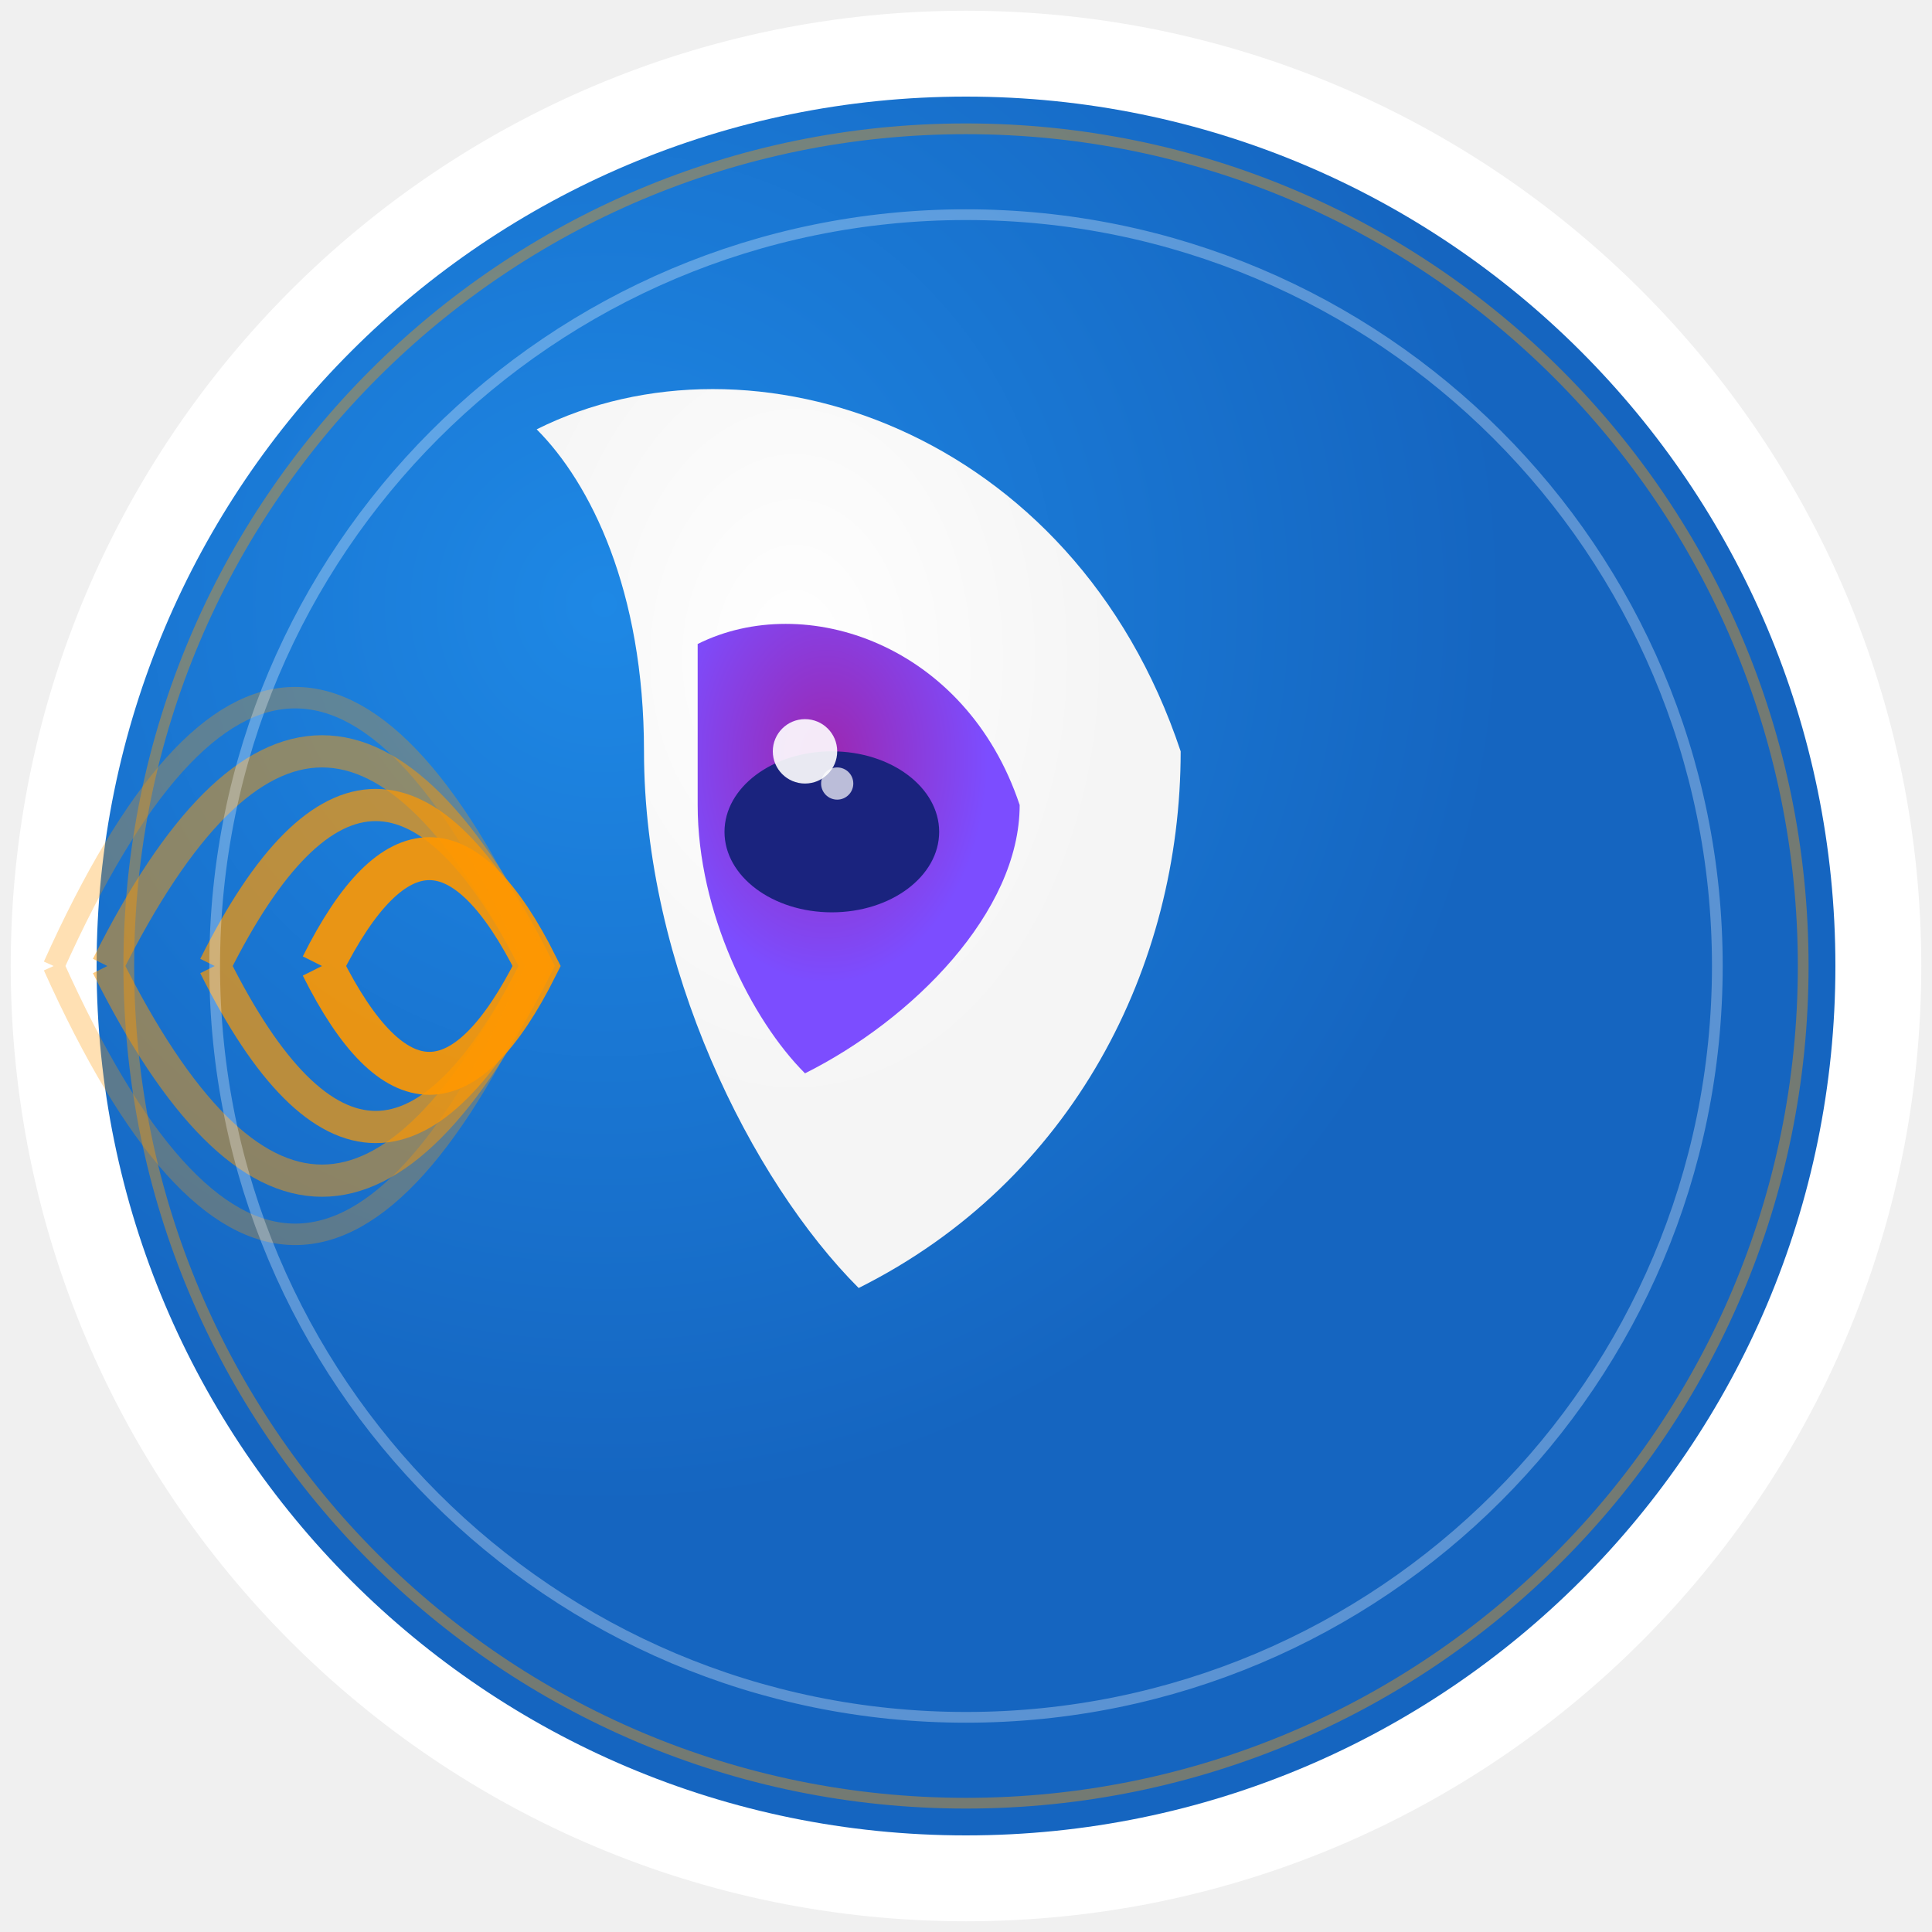
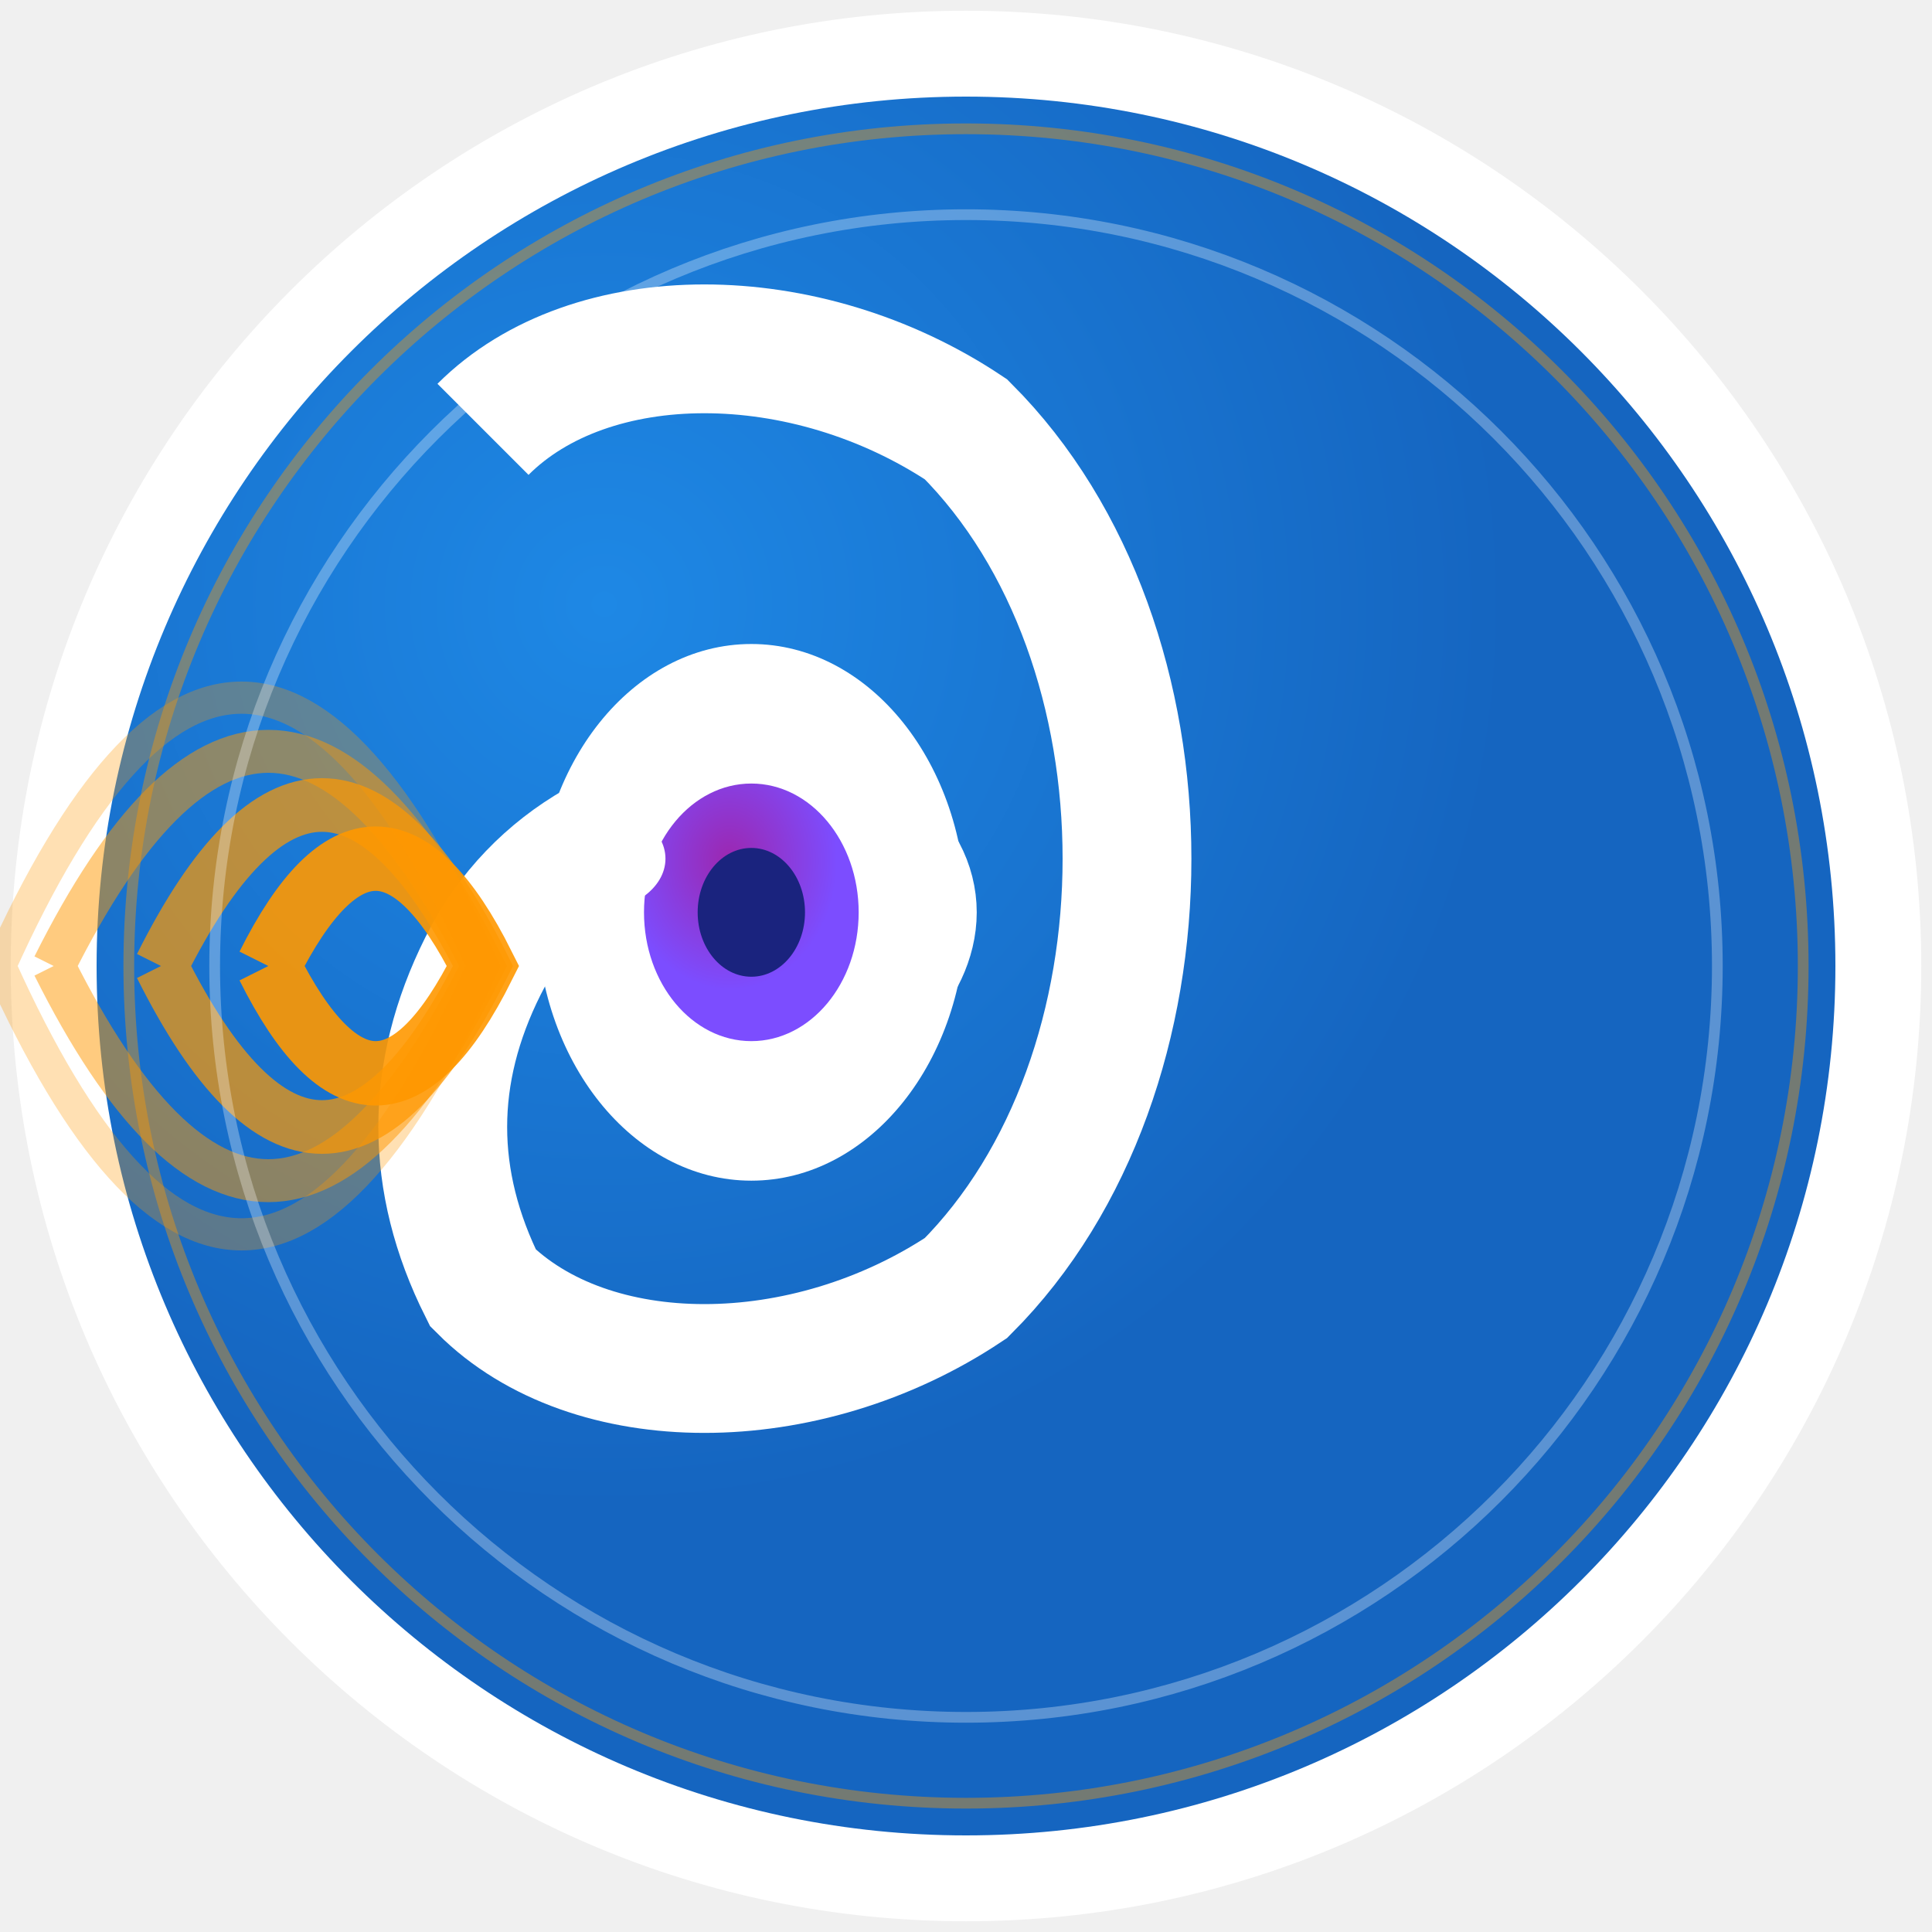
<svg xmlns="http://www.w3.org/2000/svg" viewBox="0 0 180 180" width="180" height="180">
  <defs>
    <radialGradient id="bgGradient" cx="0.3" cy="0.3">
      <stop offset="0%" stop-color="#1e88e5" />
      <stop offset="100%" stop-color="#1565c0" />
-     </radialGradient>
-     <radialGradient id="earGradient" cx="0.4" cy="0.3">
-       <stop offset="0%" stop-color="#ffffff" />
-       <stop offset="100%" stop-color="#f5f5f5" />
    </radialGradient>
    <radialGradient id="innerEarGradient" cx="0.4" cy="0.3">
      <stop offset="0%" stop-color="#9c27b0" />
      <stop offset="100%" stop-color="#7c4dff" />
    </radialGradient>
  </defs>
  <circle cx="90" cy="90" r="85" fill="url(#bgGradient)" stroke="#ffffff" stroke-width="8" />
-   <path d="M50 40 C70 30, 100 40, 110 70 C110 90, 100 110, 80 120 C70 110, 60 90, 60 70 C60 55, 55 45, 50 40 Z" fill="url(#earGradient)" />
-   <path d="M65 60 C75 55, 90 60, 95 75 C95 85, 85 95, 75 100 C70 95, 65 85, 65 75 C65 67.5, 65 62.5, 65 60 Z" fill="url(#innerEarGradient)" />
-   <ellipse cx="77.5" cy="77.5" rx="10" ry="7.5" fill="#1a237e" />
-   <path d="M30 90 Q40 70, 50 90 Q40 110, 30 90" stroke="#ff9800" stroke-width="4" fill="none" opacity="0.9" />
-   <path d="M20 90 Q35 60, 50 90 Q35 120, 20 90" stroke="#ff9800" stroke-width="3" fill="none" opacity="0.7" />
-   <path d="M10 90 Q30 50, 50 90 Q30 130, 10 90" stroke="#ff9800" stroke-width="3" fill="none" opacity="0.5" />
-   <path d="M5 90 Q27.5 40, 50 90 Q27.5 140, 5 90" stroke="#ff9800" stroke-width="2" fill="none" opacity="0.3" />
-   <circle cx="75" cy="70" r="3" fill="#ffffff" opacity="0.9" />
-   <circle cx="78" cy="73" r="1.5" fill="#ffffff" opacity="0.7" />
+   <path d="M45 40 C55 30, 75 30, 90 40 C100 50, 105 65, 105 80 C105 95, 100 110, 90 120 C75 130, 55 130, 45 120 C40 110, 40 100, 45 90 C50 80, 60 75, 70 75 C80 75, 85 80, 85 85 C85 90, 80 95, 75 95" stroke="#ffffff" stroke-width="12" fill="none" />
+   <ellipse cx="70" cy="85" rx="20" ry="25" fill="#ffffff" />
+   <ellipse cx="70" cy="85" rx="10" ry="12" fill="url(#innerEarGradient)" />
+   <ellipse cx="70" cy="85" rx="5" ry="6" fill="#1a237e" />
+   <ellipse cx="55" cy="80" rx="7" ry="5" fill="#ffffff" />
+   <ellipse cx="58" cy="95" rx="5" ry="3" fill="#ffffff" />
+   <path d="M25 90 Q35 70, 45 90 Q35 110, 25 90" stroke="#ff9800" stroke-width="6" fill="none" opacity="0.9" />
+   <path d="M15 90 Q30 60, 45 90 Q30 120, 15 90" stroke="#ff9800" stroke-width="5" fill="none" opacity="0.7" />
+   <path d="M5 90 Q25 50, 45 90 Q25 130, 5 90" stroke="#ff9800" stroke-width="4" fill="none" opacity="0.5" />
+   <path d="M0 90 Q22.5 40, 45 90 Q22.5 140, 0 90" stroke="#ff9800" stroke-width="3" fill="none" opacity="0.3" />
  <circle cx="90" cy="90" r="70" fill="none" stroke="#ffffff" stroke-width="1" opacity="0.3" />
  <circle cx="90" cy="90" r="78" fill="none" stroke="#ff9800" stroke-width="1" opacity="0.4" />
</svg>
